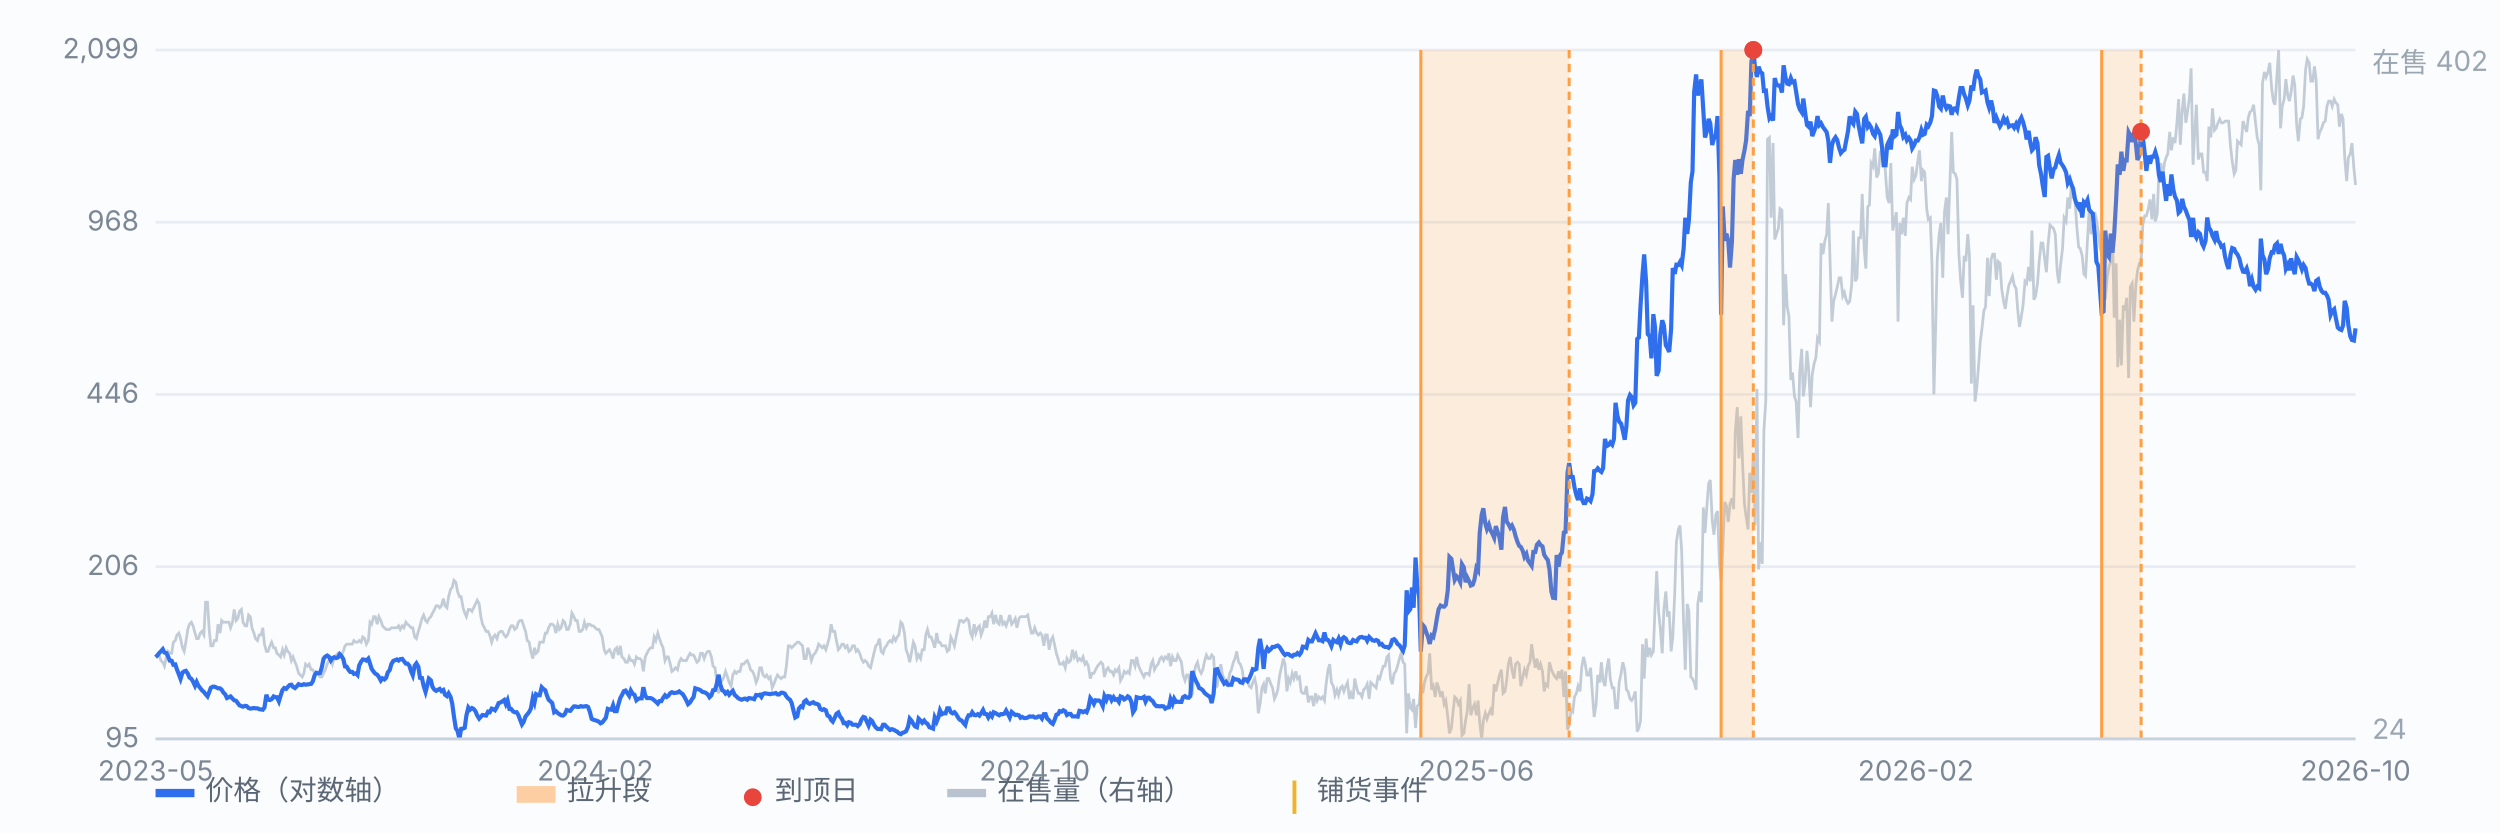
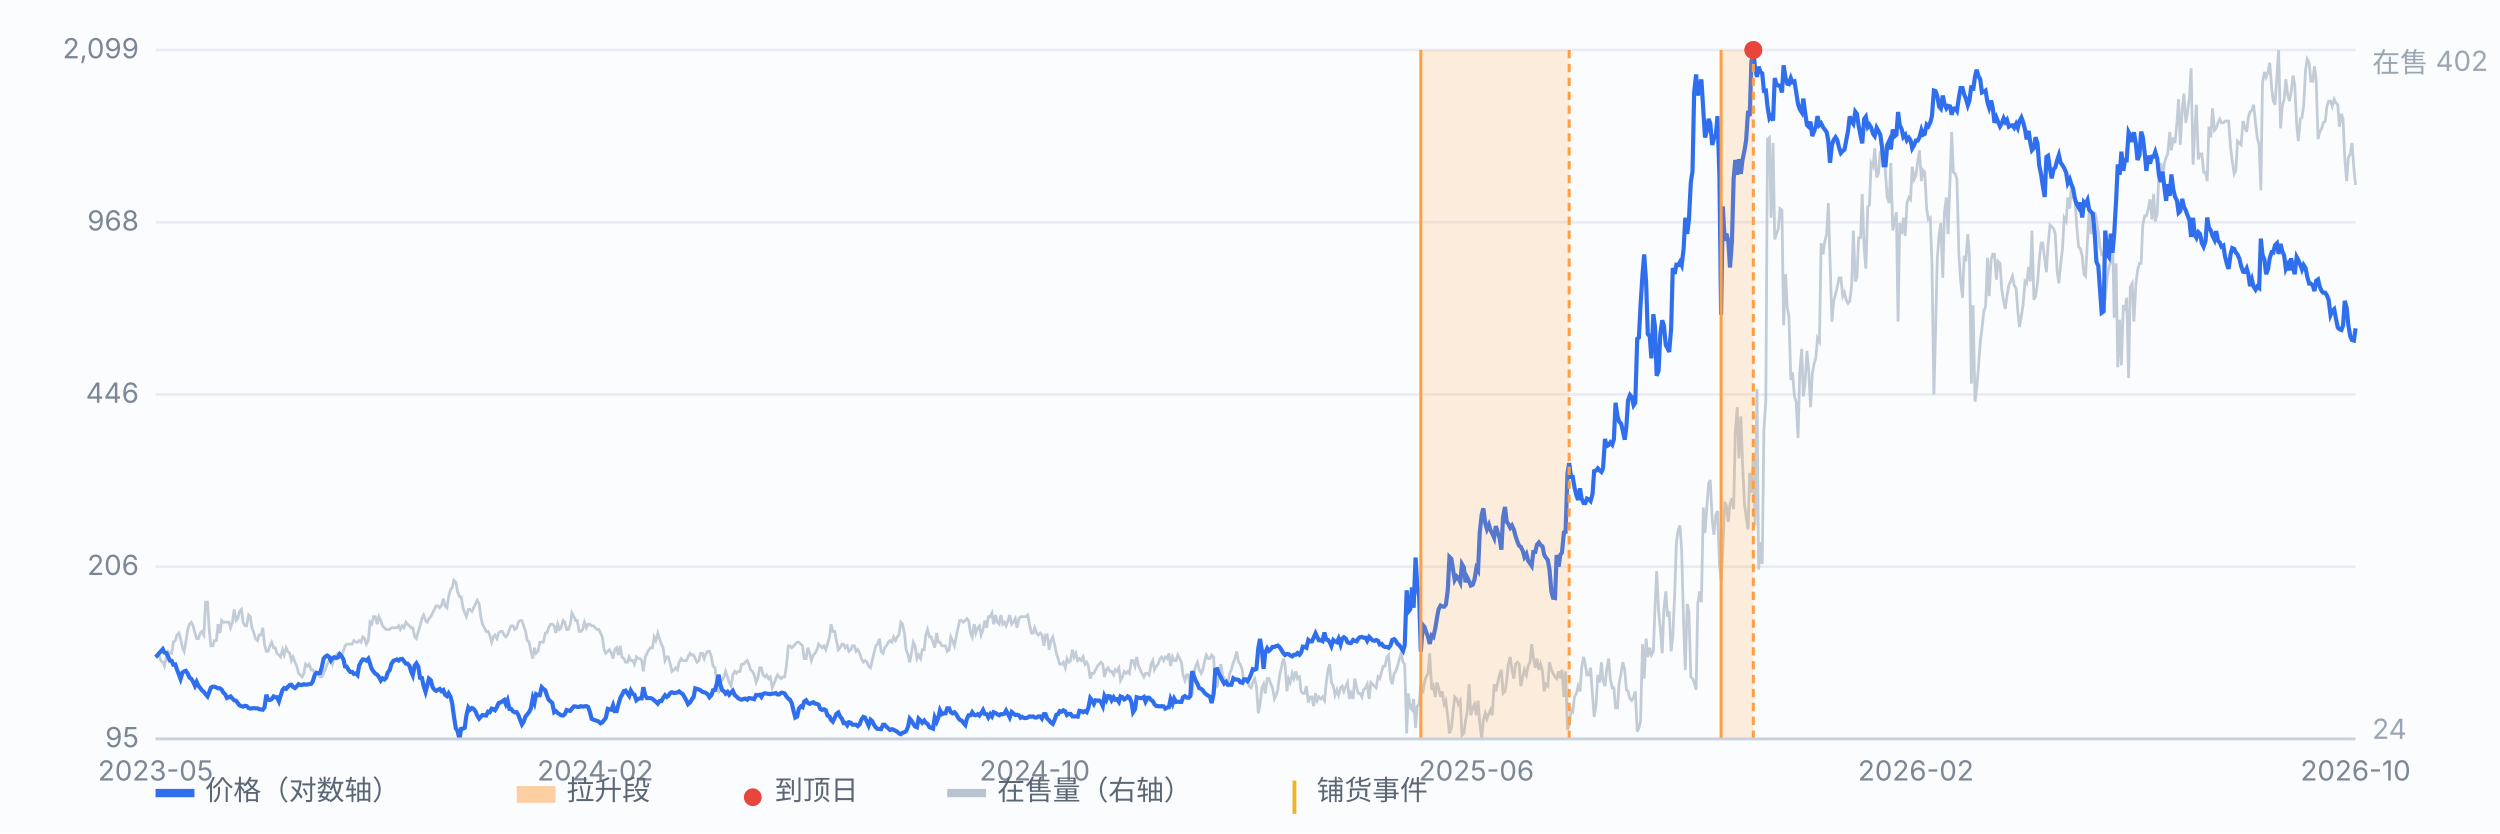
<svg xmlns="http://www.w3.org/2000/svg" viewBox="0 0 900 300" preserveAspectRatio="xMidYMid meet" style="width:100%;max-width:900px;height:auto;display:block" font-family="-apple-system,Segoe UI,Microsoft YaHei,sans-serif" font-size="10">
  <rect x="0" y="0" width="900" height="300" fill="#fbfcfe" />
  <line x1="56" y1="266.0" x2="848" y2="266.0" stroke="#e8edf5" stroke-width="1" />
  <text x="50" y="269.0" text-anchor="end" fill="#7b8794">95</text>
  <line x1="56" y1="204.0" x2="848" y2="204.0" stroke="#e8edf5" stroke-width="1" />
  <text x="50" y="207.0" text-anchor="end" fill="#7b8794">206</text>
  <line x1="56" y1="142.0" x2="848" y2="142.0" stroke="#e8edf5" stroke-width="1" />
  <text x="50" y="145.0" text-anchor="end" fill="#7b8794">446</text>
  <line x1="56" y1="80.0" x2="848" y2="80.0" stroke="#e8edf5" stroke-width="1" />
  <text x="50" y="83.0" text-anchor="end" fill="#7b8794">968</text>
  <line x1="56" y1="18.0" x2="848" y2="18.0" stroke="#e8edf5" stroke-width="1" />
  <text x="50" y="21.0" text-anchor="end" fill="#7b8794">2,099</text>
  <path d="M56.0 235.8 L56.6 236.5 L57.3 235.8 L57.9 237.8 L58.6 238.4 L59.2 239.8 L59.9 236.5 L60.5 234.5 L61.1 235.2 L61.8 235.2 L62.4 231.2 L63.1 230.6 L63.7 228.6 L64.4 227.9 L65.0 229.9 L65.7 233.2 L66.3 234.5 L66.9 231.2 L67.6 226.6 L68.2 224.7 L68.9 224.0 L69.5 225.3 L70.2 227.9 L70.8 229.9 L71.4 229.9 L72.1 227.9 L72.7 227.3 L73.4 228.6 L74.0 216.8 L74.7 216.8 L75.3 226.6 L75.9 232.5 L76.6 232.5 L77.2 230.6 L77.9 230.6 L78.5 224.7 L79.2 227.9 L79.8 223.4 L80.4 224.0 L81.1 224.0 L81.7 224.0 L82.4 224.0 L83.0 226.0 L83.7 224.0 L84.3 219.4 L85.0 223.4 L85.6 222.7 L86.2 220.1 L86.9 219.4 L87.5 224.0 L88.2 225.3 L88.8 225.3 L89.5 221.4 L90.1 222.0 L90.7 226.0 L91.4 227.9 L92.0 229.9 L92.7 230.6 L93.3 228.6 L94.0 228.6 L94.6 226.0 L95.2 231.9 L95.9 234.5 L96.5 234.5 L97.2 232.5 L97.8 231.2 L98.5 233.2 L99.1 233.2 L99.7 235.2 L100.4 235.8 L101.0 236.5 L101.7 233.9 L102.3 235.8 L103.0 233.2 L103.6 234.5 L104.3 235.2 L104.9 237.8 L105.5 236.5 L106.2 238.4 L106.8 239.8 L107.5 242.4 L108.1 243.0 L108.8 243.7 L109.4 242.4 L110.0 239.1 L110.7 239.8 L111.3 239.1 L112.0 241.1 L112.6 241.1 L113.3 242.4 L113.9 242.4 L114.5 242.4 L115.2 243.7 L115.8 243.7 L116.5 242.4 L117.1 241.1 L117.8 239.1 L118.4 237.8 L119.1 237.1 L119.7 239.1 L120.3 237.1 L121.0 235.8 L121.6 235.2 L122.3 236.5 L122.9 235.8 L123.6 234.5 L124.2 232.5 L124.8 231.9 L125.5 231.9 L126.1 231.9 L126.8 231.9 L127.4 230.6 L128.1 231.2 L128.7 231.2 L129.3 230.6 L130.0 231.2 L130.6 229.3 L131.3 229.9 L131.9 231.9 L132.6 230.6 L133.2 224.0 L133.8 224.7 L134.5 222.0 L135.1 222.0 L135.8 224.7 L136.4 222.0 L137.1 223.4 L137.7 225.3 L138.4 226.0 L139.0 226.6 L139.6 226.6 L140.3 226.6 L140.9 226.0 L141.6 226.0 L142.2 226.0 L142.9 226.0 L143.5 225.3 L144.1 226.6 L144.8 225.3 L145.4 226.0 L146.1 224.0 L146.7 224.7 L147.4 225.3 L148.0 226.0 L148.6 226.0 L149.3 229.3 L149.9 229.9 L150.6 227.3 L151.2 225.3 L151.9 222.7 L152.5 221.4 L153.2 223.4 L153.8 224.0 L154.4 222.7 L155.1 222.0 L155.7 220.7 L156.4 219.4 L157.0 218.1 L157.7 218.1 L158.3 218.8 L158.9 218.1 L159.6 215.5 L160.2 218.1 L160.9 218.8 L161.5 214.8 L162.2 212.2 L162.8 211.5 L163.4 208.9 L164.1 209.6 L164.7 212.9 L165.4 214.8 L166.0 214.8 L166.7 218.8 L167.3 220.7 L167.9 222.0 L168.6 219.4 L169.2 219.4 L169.9 220.1 L170.5 218.8 L171.2 217.4 L171.8 216.1 L172.5 217.4 L173.1 222.0 L173.7 224.7 L174.4 226.0 L175.0 227.3 L175.7 227.3 L176.3 228.6 L177.0 231.2 L177.6 229.3 L178.2 228.6 L178.9 229.9 L179.5 227.9 L180.2 227.3 L180.8 227.3 L181.5 228.6 L182.1 229.3 L182.7 228.6 L183.4 226.6 L184.0 225.3 L184.7 225.3 L185.3 226.6 L186.0 226.0 L186.6 224.0 L187.2 223.4 L187.9 223.4 L188.5 225.3 L189.2 227.3 L189.8 230.6 L190.5 231.2 L191.1 234.5 L191.8 237.1 L192.4 233.2 L193.0 235.2 L193.7 234.5 L194.3 231.2 L195.0 231.2 L195.6 231.2 L196.3 227.9 L196.9 227.9 L197.5 226.0 L198.2 224.7 L198.8 224.7 L199.5 225.3 L200.1 227.9 L200.8 224.7 L201.4 226.6 L202.0 226.0 L202.7 223.4 L203.3 224.0 L204.0 226.6 L204.6 226.6 L205.3 224.7 L205.9 220.7 L206.6 222.0 L207.2 223.4 L207.8 223.4 L208.5 227.3 L209.1 227.3 L209.8 226.6 L210.4 224.0 L211.1 226.0 L211.7 224.7 L212.3 224.7 L213.0 225.3 L213.6 225.3 L214.3 226.0 L214.9 226.6 L215.6 226.6 L216.2 227.9 L216.8 229.3 L217.5 233.9 L218.1 235.2 L218.8 234.5 L219.4 233.9 L220.1 235.2 L220.7 237.1 L221.3 233.9 L222.0 233.2 L222.6 235.8 L223.3 232.5 L223.9 236.5 L224.6 237.1 L225.2 238.4 L225.9 238.4 L226.5 236.5 L227.1 237.8 L227.8 237.8 L228.4 239.1 L229.1 236.5 L229.7 237.1 L230.4 237.1 L231.0 237.8 L231.6 241.7 L232.3 236.5 L232.9 235.2 L233.6 233.9 L234.2 233.2 L234.9 233.2 L235.5 229.3 L236.1 230.6 L236.8 227.9 L237.4 229.9 L238.1 231.9 L238.7 233.2 L239.4 237.8 L240.0 236.5 L240.6 236.5 L241.3 239.1 L241.9 241.7 L242.6 241.1 L243.2 240.4 L243.9 241.1 L244.5 238.4 L245.2 237.1 L245.8 237.8 L246.4 237.8 L247.1 237.8 L247.7 236.5 L248.4 235.2 L249.0 235.8 L249.7 235.8 L250.3 237.1 L250.9 238.4 L251.6 237.8 L252.2 235.2 L252.9 235.2 L253.5 237.1 L254.2 235.2 L254.8 234.5 L255.4 234.5 L256.1 236.5 L256.7 239.8 L257.4 240.4 L258.0 245.0 L258.7 249.6 L259.3 245.7 L260.0 245.0 L260.6 243.7 L261.2 241.7 L261.9 243.7 L262.5 245.7 L263.2 247.0 L263.8 243.0 L264.5 241.7 L265.1 242.4 L265.7 241.7 L266.4 241.7 L267.0 239.1 L267.7 239.1 L268.3 238.4 L269.0 237.8 L269.6 239.1 L270.2 241.1 L270.9 241.7 L271.5 243.0 L272.2 245.7 L272.8 244.3 L273.5 240.4 L274.1 240.4 L274.7 243.0 L275.4 243.7 L276.0 243.0 L276.7 244.3 L277.3 243.7 L278.0 247.6 L278.6 246.3 L279.3 244.3 L279.9 243.0 L280.5 243.7 L281.2 244.3 L281.8 243.7 L282.5 243.7 L283.1 239.8 L283.8 232.5 L284.4 232.5 L285.0 233.2 L285.7 232.5 L286.3 231.9 L287.0 231.2 L287.6 231.2 L288.3 231.9 L288.9 232.5 L289.5 237.1 L290.2 237.1 L290.8 233.2 L291.5 235.2 L292.1 237.8 L292.8 235.8 L293.4 235.2 L294.1 233.9 L294.7 231.9 L295.3 232.5 L296.0 233.2 L296.6 232.5 L297.3 233.9 L297.9 231.9 L298.6 229.3 L299.2 224.7 L299.8 227.3 L300.5 227.3 L301.1 230.6 L301.8 233.9 L302.4 233.2 L303.1 231.9 L303.7 231.9 L304.3 233.2 L305.0 232.5 L305.6 234.5 L306.3 233.9 L306.9 232.5 L307.6 232.5 L308.2 234.5 L308.8 233.9 L309.5 235.2 L310.1 237.1 L310.8 238.4 L311.4 237.8 L312.1 238.4 L312.7 239.8 L313.4 240.4 L314.0 237.8 L314.6 235.2 L315.3 232.5 L315.9 231.9 L316.6 229.9 L317.2 234.5 L317.9 235.2 L318.5 233.2 L319.1 232.5 L319.8 231.2 L320.4 230.6 L321.1 231.2 L321.7 229.3 L322.4 230.6 L323.0 229.3 L323.6 228.6 L324.3 224.0 L324.9 224.7 L325.6 227.9 L326.2 233.9 L326.9 235.8 L327.5 238.4 L328.1 235.2 L328.8 231.2 L329.4 232.5 L330.1 237.1 L330.7 235.8 L331.4 237.1 L332.0 233.9 L332.7 233.9 L333.3 228.6 L333.9 226.6 L334.6 229.3 L335.2 229.3 L335.9 231.2 L336.5 233.2 L337.2 227.9 L337.8 231.2 L338.4 231.2 L339.1 232.5 L339.7 232.5 L340.4 232.5 L341.0 234.5 L341.7 233.9 L342.3 229.3 L342.9 230.6 L343.6 232.5 L344.2 229.3 L344.9 226.0 L345.5 223.4 L346.2 223.4 L346.8 224.0 L347.5 223.4 L348.1 222.7 L348.7 223.4 L349.4 227.9 L350.0 229.3 L350.7 224.7 L351.3 227.9 L352.0 226.0 L352.6 225.3 L353.2 228.6 L353.9 226.6 L354.5 223.4 L355.2 226.0 L355.8 222.0 L356.5 222.0 L357.1 220.7 L357.7 224.7 L358.4 221.4 L359.0 224.0 L359.7 224.7 L360.3 221.4 L361.0 224.7 L361.6 224.0 L362.2 225.3 L362.9 223.4 L363.5 221.4 L364.2 224.7 L364.8 224.0 L365.5 222.7 L366.1 226.0 L366.8 222.7 L367.4 222.0 L368.0 222.0 L368.7 222.0 L369.3 222.0 L370.0 221.4 L370.6 224.7 L371.3 227.9 L371.9 227.9 L372.5 226.0 L373.2 227.9 L373.8 228.6 L374.5 227.9 L375.1 228.6 L375.8 232.5 L376.4 228.6 L377.0 228.6 L377.7 233.9 L378.3 230.6 L379.0 229.3 L379.6 231.9 L380.3 235.2 L380.9 237.1 L381.5 239.1 L382.2 239.1 L382.8 238.4 L383.5 240.4 L384.1 237.1 L384.8 238.4 L385.4 237.8 L386.1 233.9 L386.7 236.5 L387.3 235.2 L388.0 237.8 L388.6 237.1 L389.3 237.8 L389.9 236.5 L390.6 239.1 L391.2 238.4 L391.8 239.8 L392.5 244.3 L393.1 242.4 L393.8 242.4 L394.4 241.1 L395.1 239.8 L395.7 239.1 L396.3 238.4 L397.0 239.1 L397.6 243.7 L398.3 241.1 L398.9 240.4 L399.6 241.7 L400.2 241.7 L400.9 243.0 L401.5 241.1 L402.1 241.7 L402.8 240.4 L403.4 245.0 L404.1 243.7 L404.7 241.7 L405.4 242.4 L406.0 241.7 L406.6 242.4 L407.3 237.8 L407.9 237.8 L408.6 239.8 L409.2 236.5 L409.9 239.8 L410.5 241.1 L411.1 242.4 L411.8 243.7 L412.4 242.4 L413.1 242.4 L413.7 243.0 L414.4 239.1 L415.0 237.8 L415.6 241.1 L416.3 239.8 L416.9 239.1 L417.6 237.1 L418.2 236.5 L418.9 237.8 L419.5 236.5 L420.2 237.1 L420.8 235.2 L421.4 239.8 L422.1 236.5 L422.7 237.8 L423.4 237.8 L424.0 235.8 L424.7 237.1 L425.3 238.4 L425.9 243.0 L426.6 245.0 L427.2 243.0 L427.9 243.0 L428.5 248.3 L429.2 250.3 L429.8 243.0 L430.4 239.8 L431.1 238.4 L431.7 241.1 L432.4 242.4 L433.0 241.1 L433.7 237.8 L434.3 235.8 L435.0 237.1 L435.6 237.1 L436.2 235.8 L436.9 236.5 L437.5 247.6 L438.2 247.0 L438.8 243.0 L439.5 239.1 L440.1 243.0 L440.7 244.3 L441.4 245.0 L442.0 246.3 L442.7 242.4 L443.3 241.1 L444.0 238.4 L444.6 237.1 L445.2 234.5 L445.9 238.4 L446.5 239.1 L447.2 241.1 L447.8 245.7 L448.5 244.3 L449.1 244.3 L449.7 247.0 L450.4 247.6 L451.0 245.7 L451.7 244.3 L452.3 247.0 L453.0 256.8 L453.6 253.5 L454.3 247.6 L454.9 246.3 L455.5 249.6 L456.2 244.3 L456.8 244.3 L457.5 246.3 L458.1 247.6 L458.8 251.6 L459.4 250.3 L460.0 248.3 L460.7 243.0 L461.3 240.4 L462.0 237.1 L462.6 239.1 L463.3 248.9 L463.9 244.3 L464.5 245.7 L465.2 242.4 L465.8 244.3 L466.5 241.7 L467.1 244.3 L467.8 243.7 L468.4 248.9 L469.0 249.6 L469.7 249.6 L470.3 247.0 L471.0 252.9 L471.6 250.9 L472.3 250.9 L472.9 254.2 L473.6 249.6 L474.2 252.2 L474.8 250.9 L475.5 251.6 L476.1 250.9 L476.8 252.2 L477.4 246.3 L478.1 241.1 L478.7 239.1 L479.3 245.7 L480.0 247.0 L480.6 250.3 L481.3 248.3 L481.9 250.3 L482.6 247.6 L483.2 247.0 L483.8 248.9 L484.5 247.0 L485.1 245.7 L485.8 251.6 L486.4 249.6 L487.1 251.6 L487.7 244.3 L488.4 247.6 L489.0 249.6 L489.6 249.6 L490.3 250.9 L490.9 248.3 L491.6 247.6 L492.2 246.3 L492.9 251.6 L493.5 245.7 L494.1 246.3 L494.8 247.0 L495.4 247.6 L496.1 243.7 L496.7 244.3 L497.4 241.7 L498.0 239.8 L498.6 239.8 L499.3 236.5 L499.9 235.8 L500.6 244.3 L501.2 246.3 L501.9 242.4 L502.5 241.7 L503.1 239.8 L503.8 237.1 L504.4 235.2 L505.1 238.4 L505.7 239.1 L506.4 264.0 L507.0 249.6 L507.7 254.8 L508.3 255.5 L508.9 251.6 L509.6 262.1 L510.2 254.2 L510.9 253.5 L511.5 246.3 L512.2 249.6 L512.8 245.7 L513.4 243.7 L514.1 242.4 L514.7 235.2 L515.4 248.3 L516.0 247.0 L516.7 250.9 L517.3 245.7 L517.9 247.6 L518.6 250.9 L519.2 248.9 L519.9 253.5 L520.5 252.2 L521.2 258.1 L521.8 264.0 L522.5 262.1 L523.1 256.2 L523.7 250.9 L524.4 251.6 L525.0 253.5 L525.7 252.2 L526.3 264.7 L527.0 264.0 L527.6 259.4 L528.2 256.2 L528.9 246.3 L529.5 257.5 L530.2 254.8 L530.8 253.5 L531.5 257.5 L532.1 252.2 L532.7 260.1 L533.4 266.0 L534.0 259.4 L534.7 256.8 L535.3 258.8 L536.0 256.8 L536.6 255.5 L537.2 257.5 L537.9 246.3 L538.5 248.9 L539.2 245.7 L539.8 243.0 L540.5 241.1 L541.1 249.6 L541.8 248.9 L542.4 245.0 L543.0 239.1 L543.7 236.5 L544.3 241.1 L545.0 244.3 L545.6 239.1 L546.3 238.4 L546.9 239.1 L547.5 247.0 L548.2 243.7 L548.8 241.1 L549.5 243.0 L550.1 239.8 L550.8 238.4 L551.4 231.9 L552.0 236.5 L552.7 240.4 L553.3 237.1 L554.0 241.1 L554.6 239.1 L555.3 241.7 L555.9 248.9 L556.5 246.3 L557.2 247.0 L557.8 238.4 L558.5 241.1 L559.1 242.4 L559.8 243.7 L560.4 244.3 L561.1 241.7 L561.7 244.3 L562.3 241.1 L563.0 250.9 L563.6 241.7 L564.3 262.7 L564.9 261.4 L565.6 255.5 L566.2 256.2 L566.8 250.9 L567.5 249.6 L568.1 247.0 L568.8 248.9 L569.4 240.4 L570.1 236.5 L570.7 239.1 L571.3 243.0 L572.0 243.0 L572.6 240.4 L573.3 250.3 L573.9 258.1 L574.6 253.5 L575.2 243.0 L575.9 245.7 L576.5 238.4 L577.1 245.0 L577.8 247.0 L578.4 241.1 L579.1 237.1 L579.7 244.3 L580.4 247.6 L581.0 247.6 L581.6 254.8 L582.3 254.8 L582.9 245.7 L583.6 242.4 L584.2 238.4 L584.9 241.1 L585.5 248.3 L586.1 248.9 L586.8 251.6 L587.4 252.2 L588.1 250.9 L588.7 248.9 L589.4 263.4 L590.0 262.1 L590.6 259.4 L591.3 231.9 L591.9 244.3 L592.6 229.9 L593.2 236.5 L593.9 233.2 L594.5 235.8 L595.2 234.5 L595.8 218.8 L596.4 205.6 L597.1 220.1 L597.7 226.0 L598.4 235.2 L599.0 219.4 L599.7 212.9 L600.3 222.0 L600.9 220.1 L601.6 234.5 L602.2 229.3 L602.9 213.5 L603.5 195.1 L604.2 190.6 L604.8 189.2 L605.4 198.4 L606.1 224.7 L606.7 241.1 L607.4 217.4 L608.0 220.1 L608.7 243.7 L609.3 244.3 L609.9 245.7 L610.6 248.3 L611.2 217.4 L611.9 212.9 L612.5 216.8 L613.2 182.7 L613.8 191.9 L614.5 182.0 L615.1 174.1 L615.7 172.8 L616.4 187.3 L617.0 192.5 L617.7 185.3 L618.3 184.0 L619.0 203.0 L619.6 208.9 L620.2 197.8 L620.9 180.7 L621.5 182.0 L622.2 187.9 L622.8 181.4 L623.5 179.4 L624.1 183.3 L624.7 155.8 L625.4 146.6 L626.0 165.0 L626.7 149.9 L627.3 166.3 L628.0 181.4 L628.6 186.0 L629.3 190.6 L629.9 170.2 L630.5 177.4 L631.2 164.3 L631.8 189.2 L632.5 140.0 L633.1 205.0 L633.8 195.1 L634.4 203.0 L635.0 155.1 L635.7 144.0 L636.3 50.1 L637.0 49.5 L637.6 78.4 L638.3 51.5 L638.9 86.2 L639.5 84.3 L640.2 82.3 L640.8 75.1 L641.5 75.7 L642.1 117.1 L642.8 98.7 L643.4 110.5 L644.0 113.8 L644.7 136.8 L645.3 134.1 L646.0 142.7 L646.6 144.6 L647.3 157.7 L647.9 134.1 L648.6 125.6 L649.2 142.7 L649.8 138.1 L650.5 126.3 L651.1 132.8 L651.8 146.6 L652.4 134.8 L653.1 130.8 L653.7 128.9 L654.3 121.7 L655.0 123.0 L655.6 87.5 L656.3 91.5 L656.9 86.9 L657.6 84.3 L658.2 73.1 L658.8 93.4 L659.5 115.8 L660.1 108.5 L660.8 105.9 L661.4 103.3 L662.1 100.0 L662.7 100.0 L663.4 106.6 L664.0 105.3 L664.6 107.9 L665.3 109.2 L665.9 108.5 L666.6 102.6 L667.2 83.0 L667.9 101.3 L668.5 100.0 L669.1 85.6 L669.8 85.6 L670.4 69.8 L671.1 89.5 L671.7 96.7 L672.4 74.4 L673.0 73.8 L673.6 58.7 L674.3 60.0 L674.9 53.4 L675.6 63.9 L676.2 62.6 L676.9 54.7 L677.5 54.1 L678.1 52.8 L678.8 62.6 L679.4 71.1 L680.1 73.1 L680.7 58.7 L681.4 83.0 L682.0 79.7 L682.7 76.4 L683.3 115.8 L683.9 80.3 L684.6 84.3 L685.2 78.4 L685.9 84.9 L686.5 73.1 L687.2 71.1 L687.8 71.8 L688.4 60.0 L689.1 64.6 L689.7 63.3 L690.4 58.0 L691.0 54.1 L691.7 65.2 L692.3 61.3 L692.9 62.0 L693.6 75.1 L694.2 79.0 L694.9 78.4 L695.5 94.8 L696.2 142.0 L696.8 119.0 L697.4 93.4 L698.1 84.3 L698.7 80.3 L699.4 100.0 L700.0 76.4 L700.7 71.1 L701.3 84.3 L702.0 65.2 L702.6 47.5 L703.2 62.0 L703.9 62.6 L704.5 64.6 L705.2 91.5 L705.8 100.7 L706.5 107.2 L707.1 92.1 L707.7 94.1 L708.4 84.3 L709.0 92.1 L709.7 138.1 L710.3 109.9 L711.0 144.6 L711.6 140.0 L712.2 132.8 L712.9 123.0 L713.5 118.4 L714.2 111.8 L714.8 110.5 L715.5 92.8 L716.1 106.6 L716.8 93.4 L717.4 91.5 L718.0 91.5 L718.7 100.7 L719.3 94.1 L720.0 94.8 L720.6 103.9 L721.3 108.5 L721.9 111.2 L722.5 106.6 L723.2 102.6 L723.8 101.3 L724.5 99.4 L725.1 102.6 L725.8 103.9 L726.4 111.8 L727.0 117.7 L727.7 113.8 L728.3 109.9 L729.0 101.3 L729.6 102.0 L730.3 96.1 L730.9 101.3 L731.5 83.0 L732.2 107.9 L732.8 106.6 L733.5 102.0 L734.1 94.1 L734.8 87.5 L735.4 87.5 L736.1 93.4 L736.7 98.0 L737.3 88.2 L738.0 81.0 L738.6 81.6 L739.3 82.3 L739.9 84.3 L740.6 98.0 L741.2 102.0 L741.8 95.4 L742.5 89.5 L743.1 78.4 L743.8 79.7 L744.4 71.1 L745.1 75.1 L745.7 65.9 L746.3 71.1 L747.0 71.8 L747.6 81.0 L748.3 88.9 L748.9 89.5 L749.6 92.1 L750.2 98.7 L750.8 99.4 L751.5 86.2 L752.1 75.7 L752.8 84.3 L753.4 82.3 L754.1 76.4 L754.7 79.0 L755.4 83.6 L756.0 88.9 L756.6 91.5 L757.3 90.8 L757.9 107.9 L758.6 100.0 L759.2 96.1 L759.9 94.1 L760.5 84.3 L761.1 114.4 L761.8 94.8 L762.4 132.2 L763.1 115.1 L763.7 131.5 L764.4 109.9 L765.0 111.8 L765.6 107.2 L766.3 136.1 L766.9 103.3 L767.6 102.0 L768.2 115.8 L768.9 102.6 L769.5 97.4 L770.2 94.8 L770.8 94.8 L771.4 81.0 L772.1 77.7 L772.7 77.7 L773.4 75.1 L774.0 71.8 L774.7 79.0 L775.3 69.8 L775.9 79.7 L776.6 77.0 L777.2 62.0 L777.9 58.7 L778.5 64.6 L779.2 58.7 L779.8 56.7 L780.4 55.4 L781.1 47.5 L781.7 54.1 L782.4 49.5 L783.0 51.5 L783.7 44.2 L784.3 35.7 L784.9 52.1 L785.6 39.7 L786.2 33.7 L786.9 44.2 L787.5 40.3 L788.2 35.1 L788.8 24.6 L789.5 59.3 L790.1 47.5 L790.7 37.7 L791.4 57.4 L792.0 55.4 L792.7 55.4 L793.3 62.0 L794.0 62.0 L794.6 65.2 L795.2 45.6 L795.9 49.5 L796.5 39.0 L797.2 46.9 L797.8 46.2 L798.5 44.2 L799.1 42.9 L799.7 44.2 L800.4 44.2 L801.0 43.6 L801.7 43.6 L802.3 43.6 L803.0 52.8 L803.6 58.0 L804.3 62.6 L804.9 61.3 L805.5 50.8 L806.2 51.5 L806.8 52.1 L807.5 43.6 L808.1 45.6 L808.8 47.5 L809.4 42.3 L810.0 40.3 L810.7 39.7 L811.3 37.7 L812.0 44.2 L812.6 49.5 L813.3 52.1 L813.9 68.5 L814.5 29.8 L815.2 25.9 L815.8 27.8 L816.5 25.9 L817.1 22.6 L817.8 31.8 L818.4 36.4 L819.0 37.7 L819.7 27.2 L820.3 18.0 L821.0 46.2 L821.6 38.3 L822.3 35.7 L822.9 28.5 L823.6 34.4 L824.2 36.4 L824.8 33.1 L825.5 27.2 L826.1 30.5 L826.8 44.9 L827.4 50.8 L828.1 42.9 L828.7 42.3 L829.3 38.3 L830.0 25.2 L830.6 21.3 L831.3 22.6 L831.9 29.2 L832.6 29.2 L833.2 23.9 L833.8 28.5 L834.5 50.1 L835.1 47.5 L835.8 46.2 L836.4 44.2 L837.1 43.6 L837.7 38.3 L838.3 36.4 L839.0 36.4 L839.6 38.3 L840.3 35.7 L840.9 37.0 L841.6 37.7 L842.2 45.6 L842.9 41.0 L843.5 42.9 L844.1 56.7 L844.8 65.2 L845.4 56.7 L846.1 55.4 L846.7 51.5 L847.4 60.6 L848.0 66.6" fill="none" stroke="#b9c3cf" stroke-width="1" opacity="0.85" />
  <text x="854" y="26" fill="#9aa6b2">在售 402</text>
  <text x="854" y="266" fill="#9aa6b2">24</text>
  <path d="M56.0 236.5 L56.6 236.0 L57.3 235.1 L57.9 234.5 L58.6 233.7 L59.2 234.9 L59.9 235.1 L60.5 236.3 L61.1 237.8 L61.8 237.9 L62.4 239.3 L63.1 239.2 L63.7 241.0 L64.4 242.8 L65.0 244.4 L65.7 242.1 L66.3 241.7 L66.9 241.5 L67.6 242.5 L68.2 243.9 L68.9 244.4 L69.5 245.4 L70.2 246.9 L70.8 245.5 L71.4 246.8 L72.1 247.7 L72.7 248.5 L73.4 249.1 L74.0 249.9 L74.7 250.7 L75.3 249.2 L75.9 247.6 L76.6 247.2 L77.2 247.2 L77.9 247.5 L78.5 247.8 L79.2 247.8 L79.8 248.3 L80.4 249.3 L81.1 250.0 L81.7 251.3 L82.4 251.0 L83.0 250.7 L83.7 251.5 L84.3 252.1 L85.0 252.3 L85.6 253.1 L86.2 253.9 L86.9 254.2 L87.5 254.4 L88.2 254.1 L88.8 254.2 L89.5 254.9 L90.1 255.1 L90.7 255.0 L91.4 254.9 L92.0 255.0 L92.7 255.0 L93.3 255.3 L94.0 255.4 L94.6 255.5 L95.2 254.7 L95.9 250.1 L96.5 251.9 L97.2 252.0 L97.8 251.7 L98.5 250.7 L99.1 251.0 L99.7 251.0 L100.4 252.5 L101.0 250.5 L101.7 248.4 L102.3 247.7 L103.0 248.0 L103.6 247.3 L104.3 246.6 L104.9 246.5 L105.5 247.3 L106.2 247.7 L106.8 247.1 L107.5 246.3 L108.1 246.6 L108.8 246.6 L109.4 246.3 L110.0 246.5 L110.7 246.4 L111.3 246.3 L112.0 246.2 L112.6 245.3 L113.3 243.0 L113.9 242.2 L114.5 242.4 L115.2 242.3 L115.8 240.4 L116.5 237.1 L117.1 236.4 L117.8 236.0 L118.4 236.4 L119.1 237.8 L119.7 236.9 L120.3 236.6 L121.0 236.9 L121.6 236.7 L122.3 235.5 L122.9 236.1 L123.6 237.3 L124.2 239.9 L124.8 240.0 L125.5 241.2 L126.1 241.9 L126.8 241.9 L127.4 242.6 L128.1 242.4 L128.7 243.0 L129.3 239.6 L130.0 238.2 L130.6 237.4 L131.3 237.5 L131.9 237.8 L132.6 237.1 L133.2 238.9 L133.8 240.8 L134.5 241.8 L135.1 242.5 L135.8 242.9 L136.4 243.7 L137.1 245.0 L137.7 244.2 L138.4 244.6 L139.0 244.0 L139.6 242.1 L140.3 241.2 L140.9 239.0 L141.6 237.9 L142.2 237.7 L142.9 237.4 L143.5 237.8 L144.1 237.3 L144.8 237.2 L145.4 238.0 L146.1 238.9 L146.7 238.9 L147.4 239.7 L148.0 241.7 L148.6 243.1 L149.3 239.6 L149.9 238.8 L150.6 240.0 L151.2 244.0 L151.9 244.1 L152.5 246.9 L153.2 249.1 L153.8 246.8 L154.4 244.3 L155.1 244.9 L155.7 247.3 L156.4 248.3 L157.0 248.7 L157.7 248.3 L158.3 248.0 L158.9 248.8 L159.6 248.4 L160.2 250.1 L160.9 250.6 L161.5 249.6 L162.2 250.9 L162.8 253.3 L163.4 257.8 L164.1 262.2 L164.7 263.1 L165.4 266.0 L166.0 262.4 L166.7 262.3 L167.3 262.0 L167.9 257.6 L168.6 254.7 L169.2 255.5 L169.9 254.9 L170.5 255.2 L171.2 256.1 L171.8 257.6 L172.5 258.7 L173.1 258.0 L173.7 257.4 L174.4 257.5 L175.0 257.6 L175.7 256.2 L176.3 256.4 L177.0 255.1 L177.6 255.3 L178.2 255.7 L178.9 254.5 L179.5 253.1 L180.2 252.9 L180.8 252.5 L181.5 252.0 L182.1 253.5 L182.7 252.1 L183.4 255.2 L184.0 255.2 L184.7 256.1 L185.3 256.4 L186.0 256.4 L186.6 257.4 L187.2 259.0 L187.9 260.8 L188.5 259.9 L189.2 257.9 L189.8 257.2 L190.5 256.3 L191.1 255.1 L191.8 251.3 L192.4 253.0 L193.0 249.9 L193.7 250.3 L194.3 250.3 L195.0 247.4 L195.6 248.0 L196.3 248.5 L196.9 250.4 L197.5 251.9 L198.2 252.5 L198.8 253.1 L199.5 256.4 L200.1 256.0 L200.8 256.7 L201.4 257.1 L202.0 257.5 L202.7 257.6 L203.3 257.1 L204.0 255.6 L204.6 255.8 L205.3 255.9 L205.9 255.1 L206.6 254.3 L207.2 254.3 L207.8 254.5 L208.5 254.5 L209.1 254.2 L209.8 254.4 L210.4 254.3 L211.1 254.2 L211.7 254.5 L212.3 256.1 L213.0 258.8 L213.6 259.1 L214.3 259.3 L214.9 259.5 L215.6 259.8 L216.2 260.4 L216.8 260.1 L217.5 259.2 L218.1 258.4 L218.8 255.2 L219.4 255.4 L220.1 255.5 L220.7 253.9 L221.3 256.0 L222.0 256.0 L222.6 253.7 L223.3 251.3 L223.9 250.2 L224.6 248.8 L225.2 248.6 L225.9 249.6 L226.5 250.5 L227.1 248.6 L227.8 249.8 L228.4 250.1 L229.1 252.1 L229.7 251.6 L230.4 251.4 L231.0 251.4 L231.6 247.4 L232.3 250.4 L232.9 251.3 L233.6 251.3 L234.2 251.3 L234.9 251.6 L235.5 252.1 L236.1 252.6 L236.8 253.3 L237.4 252.4 L238.1 252.4 L238.7 251.3 L239.4 250.3 L240.0 250.9 L240.6 250.5 L241.3 249.5 L241.9 249.2 L242.6 249.5 L243.2 249.4 L243.9 249.3 L244.5 248.9 L245.2 249.5 L245.8 249.9 L246.4 250.9 L247.1 252.2 L247.7 253.5 L248.4 252.9 L249.0 251.9 L249.7 250.9 L250.3 247.8 L250.9 248.0 L251.6 248.2 L252.2 248.5 L252.9 249.1 L253.5 249.2 L254.2 249.5 L254.8 250.0 L255.4 251.0 L256.1 250.3 L256.7 248.5 L257.4 248.4 L258.0 246.3 L258.7 242.9 L259.3 246.4 L260.0 248.5 L260.6 248.8 L261.2 249.7 L261.9 249.1 L262.5 250.1 L263.2 249.3 L263.8 248.7 L264.5 250.2 L265.1 250.7 L265.7 251.3 L266.4 251.7 L267.0 251.9 L267.7 251.6 L268.3 251.5 L269.0 251.9 L269.6 251.3 L270.2 251.4 L270.9 251.5 L271.5 251.7 L272.2 250.2 L272.8 250.3 L273.5 250.1 L274.1 250.9 L274.7 249.8 L275.4 249.6 L276.0 249.7 L276.7 249.8 L277.3 249.9 L278.0 249.7 L278.6 249.7 L279.3 249.5 L279.9 250.0 L280.5 250.0 L281.2 249.4 L281.8 249.4 L282.5 249.7 L283.1 250.7 L283.8 251.5 L284.4 251.9 L285.0 253.1 L285.7 256.0 L286.3 258.3 L287.0 257.9 L287.6 255.1 L288.3 254.3 L288.9 254.6 L289.5 252.6 L290.2 252.1 L290.8 253.0 L291.5 253.4 L292.1 253.1 L292.8 252.8 L293.4 253.3 L294.1 253.4 L294.7 253.7 L295.3 255.2 L296.0 255.6 L296.6 255.3 L297.3 255.7 L297.9 257.6 L298.6 257.9 L299.2 259.2 L299.8 259.8 L300.5 258.4 L301.1 257.0 L301.8 256.5 L302.4 257.9 L303.1 258.8 L303.7 260.3 L304.3 260.2 L305.0 261.1 L305.6 260.0 L306.3 260.2 L306.9 260.9 L307.6 260.9 L308.2 260.9 L308.8 261.4 L309.5 260.7 L310.1 259.1 L310.8 258.1 L311.4 258.3 L312.1 259.9 L312.7 261.2 L313.4 259.1 L314.0 259.6 L314.6 260.9 L315.3 261.9 L315.9 262.4 L316.6 262.4 L317.2 262.5 L317.9 260.9 L318.5 260.9 L319.1 261.6 L319.8 262.2 L320.4 262.8 L321.1 262.5 L321.7 262.7 L322.4 263.1 L323.0 263.4 L323.6 264.0 L324.3 264.3 L324.9 263.8 L325.6 263.6 L326.2 263.2 L326.9 261.6 L327.5 258.7 L328.1 259.4 L328.8 260.6 L329.4 261.5 L330.1 261.8 L330.7 258.7 L331.4 259.4 L332.0 260.2 L332.7 259.4 L333.3 260.2 L333.9 260.6 L334.6 261.8 L335.2 262.0 L335.9 262.3 L336.5 258.3 L337.2 259.8 L337.8 258.3 L338.4 255.7 L339.1 257.1 L339.7 256.8 L340.4 256.8 L341.0 255.0 L341.7 255.0 L342.3 256.4 L342.9 256.8 L343.6 256.4 L344.2 257.1 L344.9 258.3 L345.5 259.1 L346.2 259.4 L346.8 260.2 L347.5 261.0 L348.1 258.7 L348.7 257.5 L349.4 257.5 L350.0 256.4 L350.7 257.4 L351.3 257.5 L352.0 257.1 L352.6 257.6 L353.2 256.8 L353.9 255.6 L354.5 257.0 L355.2 257.1 L355.8 258.3 L356.5 257.1 L357.1 257.9 L357.7 256.4 L358.4 256.7 L359.0 257.1 L359.7 257.5 L360.3 257.1 L361.0 257.1 L361.6 256.9 L362.2 255.8 L362.9 257.1 L363.5 258.3 L364.2 256.3 L364.8 256.8 L365.5 257.4 L366.1 257.3 L366.8 257.5 L367.4 258.4 L368.0 258.1 L368.7 258.5 L369.3 258.5 L370.0 258.3 L370.6 257.9 L371.3 258.0 L371.9 257.9 L372.5 258.3 L373.2 258.3 L373.8 257.9 L374.5 257.9 L375.1 258.7 L375.8 257.1 L376.4 257.1 L377.0 258.7 L377.7 259.3 L378.3 260.1 L379.0 260.6 L379.6 259.3 L380.3 257.3 L380.9 257.1 L381.5 256.0 L382.2 256.2 L382.8 255.7 L383.5 256.1 L384.1 257.4 L384.8 257.0 L385.4 257.0 L386.1 257.9 L386.7 257.9 L387.3 257.9 L388.0 258.0 L388.6 255.9 L389.3 256.0 L389.9 256.4 L390.6 256.0 L391.2 256.4 L391.8 254.9 L392.5 251.3 L393.1 252.1 L393.8 253.4 L394.4 252.1 L395.1 252.2 L395.7 252.2 L396.3 252.7 L397.0 254.2 L397.6 250.6 L398.3 252.0 L398.9 250.6 L399.6 250.7 L400.2 252.1 L400.9 251.0 L401.5 251.9 L402.1 251.7 L402.8 252.7 L403.4 250.7 L404.1 251.0 L404.7 251.8 L405.4 251.4 L406.0 250.7 L406.6 251.1 L407.3 252.7 L407.9 256.4 L408.6 255.3 L409.2 251.0 L409.9 251.2 L410.5 251.3 L411.1 251.3 L411.8 250.9 L412.4 252.6 L413.1 251.2 L413.7 251.2 L414.4 252.0 L415.0 252.4 L415.6 253.5 L416.3 254.2 L416.9 254.2 L417.6 254.3 L418.2 254.2 L418.9 254.3 L419.5 255.1 L420.2 254.7 L420.8 254.6 L421.4 251.7 L422.1 253.4 L422.7 251.5 L423.4 252.7 L424.0 252.6 L424.7 252.7 L425.3 252.7 L425.9 251.0 L426.6 250.6 L427.2 251.1 L427.9 251.2 L428.5 250.6 L429.2 241.6 L429.8 243.4 L430.4 244.9 L431.1 246.2 L431.7 247.7 L432.4 248.0 L433.0 248.5 L433.7 249.5 L434.3 250.0 L435.0 250.5 L435.6 250.8 L436.2 253.1 L436.9 249.7 L437.5 241.1 L438.2 240.9 L438.8 242.5 L439.5 243.8 L440.1 245.0 L440.7 246.1 L441.4 245.5 L442.0 246.5 L442.7 246.5 L443.3 246.5 L444.0 244.2 L444.6 244.6 L445.2 244.6 L445.9 244.8 L446.5 245.6 L447.2 245.8 L447.8 244.6 L448.5 244.6 L449.1 245.2 L449.7 244.3 L450.4 242.7 L451.0 240.9 L451.7 241.1 L452.3 240.8 L453.0 233.2 L453.6 230.0 L454.3 234.3 L454.9 240.8 L455.5 234.9 L456.2 233.4 L456.8 234.3 L457.5 233.7 L458.1 232.9 L458.8 232.9 L459.4 232.6 L460.0 232.4 L460.7 233.0 L461.3 234.0 L462.0 235.1 L462.6 235.8 L463.3 235.4 L463.9 235.5 L464.5 236.0 L465.2 236.3 L465.8 235.7 L466.5 235.7 L467.1 235.1 L467.8 235.7 L468.4 234.9 L469.0 232.8 L469.7 232.9 L470.3 233.2 L471.0 230.4 L471.6 230.9 L472.3 230.9 L472.9 229.6 L473.6 228.0 L474.2 229.3 L474.8 230.5 L475.5 230.5 L476.1 230.8 L476.8 227.7 L477.4 230.2 L478.1 230.4 L478.7 231.2 L479.3 232.6 L480.0 230.4 L480.6 230.9 L481.3 231.2 L481.9 229.9 L482.6 232.0 L483.2 229.9 L483.8 229.4 L484.5 229.9 L485.1 231.2 L485.8 231.5 L486.4 231.5 L487.1 230.4 L487.7 230.7 L488.4 230.9 L489.0 229.9 L489.6 229.4 L490.3 229.3 L490.9 229.6 L491.6 229.6 L492.2 230.7 L492.9 229.3 L493.5 229.9 L494.1 230.5 L494.8 230.7 L495.4 230.4 L496.1 230.7 L496.7 232.0 L497.4 231.8 L498.0 232.6 L498.6 232.9 L499.3 232.9 L499.9 233.2 L500.6 232.3 L501.2 230.4 L501.9 230.1 L502.5 230.7 L503.1 231.8 L503.8 232.3 L504.4 233.2 L505.1 234.3 L505.7 232.3 L506.4 212.5 L507.0 220.2 L507.7 219.3 L508.3 211.5 L508.9 218.8 L509.6 200.7 L510.2 210.4 L510.9 214.9 L511.5 234.6 L512.2 225.0 L512.8 225.7 L513.4 227.5 L514.1 229.3 L514.7 231.8 L515.4 228.8 L516.0 229.3 L516.7 226.2 L517.3 222.5 L517.9 219.3 L518.6 218.0 L519.2 218.3 L519.9 218.4 L520.5 217.7 L521.2 212.5 L521.8 200.5 L522.5 201.2 L523.1 205.1 L523.7 208.8 L524.4 207.5 L525.0 208.1 L525.7 209.6 L526.3 203.1 L527.0 204.3 L527.6 209.6 L528.2 207.9 L528.9 209.3 L529.5 210.8 L530.2 210.5 L530.8 208.7 L531.5 204.5 L532.1 205.4 L532.7 191.8 L533.4 185.3 L534.0 183.0 L534.7 188.4 L535.3 190.5 L536.0 188.9 L536.6 190.9 L537.2 192.0 L537.9 193.6 L538.5 189.4 L539.2 191.7 L539.8 193.4 L540.5 197.9 L541.1 186.2 L541.8 182.5 L542.4 187.8 L543.0 188.6 L543.7 190.0 L544.3 189.2 L545.0 190.7 L545.6 193.0 L546.3 195.1 L546.9 196.5 L547.5 196.9 L548.2 198.3 L548.8 200.5 L549.5 199.4 L550.1 201.8 L550.8 202.8 L551.4 203.7 L552.0 198.7 L552.7 198.7 L553.3 196.1 L554.0 195.3 L554.6 196.2 L555.3 196.7 L555.9 199.7 L556.5 200.7 L557.2 201.6 L557.8 204.9 L558.5 213.0 L559.1 215.2 L559.8 215.3 L560.4 199.8 L561.1 204.0 L561.7 199.8 L562.3 198.9 L563.0 191.7 L563.6 191.5 L564.3 170.2 L564.9 166.7 L565.6 171.7 L566.2 171.7 L566.8 175.4 L567.5 178.3 L568.1 180.0 L568.8 175.8 L569.4 179.6 L570.1 181.1 L570.7 181.1 L571.3 179.5 L572.0 179.8 L572.6 180.4 L573.3 177.9 L573.9 169.6 L574.6 169.4 L575.2 168.6 L575.9 169.4 L576.5 169.9 L577.1 168.6 L577.8 158.0 L578.4 160.6 L579.1 160.2 L579.7 159.3 L580.4 160.1 L581.0 158.1 L581.6 145.0 L582.3 149.8 L582.9 151.8 L583.6 152.5 L584.2 155.0 L584.9 158.3 L585.5 153.5 L586.1 144.1 L586.8 142.2 L587.4 142.9 L588.1 145.9 L588.7 145.0 L589.4 122.0 L590.0 121.5 L590.6 109.9 L591.3 98.8 L591.9 91.6 L592.6 101.6 L593.2 120.3 L593.9 121.0 L594.5 129.0 L595.2 113.1 L595.8 117.7 L596.4 135.3 L597.1 133.4 L597.7 120.4 L598.4 115.3 L599.0 117.2 L599.7 124.3 L600.3 125.3 L600.9 126.7 L601.6 118.5 L602.2 96.5 L602.9 98.6 L603.5 95.3 L604.2 95.4 L604.8 94.3 L605.4 95.5 L606.1 89.6 L606.7 78.4 L607.4 84.2 L608.0 79.3 L608.7 65.6 L609.3 61.7 L609.9 33.1 L610.6 26.8 L611.2 34.4 L611.9 31.0 L612.5 28.6 L613.2 39.9 L613.8 49.5 L614.5 47.1 L615.1 42.8 L615.7 44.4 L616.4 52.2 L617.0 49.9 L617.7 48.5 L618.3 41.8 L619.0 63.7 L619.6 113.3 L620.2 74.3 L620.9 86.7 L621.5 84.1 L622.2 86.9 L622.8 96.3 L623.5 86.9 L624.1 64.5 L624.7 57.6 L625.4 62.9 L626.0 57.3 L626.7 62.6 L627.3 57.6 L628.0 54.2 L628.6 50.5 L629.3 39.9 L629.9 41.8 L630.5 22.3 L631.2 18.0 L631.8 24.3 L632.5 27.7 L633.1 24.0 L633.8 26.0 L634.4 26.4 L635.0 32.7 L635.7 32.6 L636.3 38.3 L637.0 42.6 L637.6 41.8 L638.3 43.4 L638.9 28.1 L639.5 30.3 L640.2 30.8 L640.8 30.8 L641.5 33.3 L642.1 23.5 L642.8 28.0 L643.4 30.1 L644.0 30.3 L644.7 28.1 L645.3 29.6 L646.0 29.3 L646.6 33.0 L647.3 37.5 L647.9 39.3 L648.6 40.4 L649.2 35.5 L649.8 40.2 L650.5 45.0 L651.1 45.6 L651.8 43.8 L652.4 49.0 L653.1 47.2 L653.7 45.6 L654.3 41.8 L655.0 45.0 L655.6 44.4 L656.3 45.8 L656.9 46.6 L657.6 47.6 L658.2 50.7 L658.8 58.6 L659.5 52.2 L660.1 50.4 L660.8 49.4 L661.4 50.4 L662.1 53.3 L662.7 55.1 L663.4 54.3 L664.0 53.9 L664.6 50.8 L665.3 47.1 L665.9 41.9 L666.6 43.8 L667.2 44.6 L667.9 40.2 L668.5 41.0 L669.1 45.2 L669.8 48.8 L670.4 51.6 L671.1 42.8 L671.7 42.0 L672.4 45.7 L673.0 44.9 L673.6 45.9 L674.3 48.2 L674.9 49.0 L675.6 46.0 L676.2 47.1 L676.9 48.5 L677.5 52.7 L678.1 59.5 L678.8 59.5 L679.4 52.2 L680.1 50.7 L680.7 53.8 L681.4 46.6 L682.0 49.1 L682.7 48.5 L683.3 40.3 L683.9 45.0 L684.6 46.5 L685.2 49.3 L685.9 48.5 L686.5 50.5 L687.2 49.6 L687.8 50.5 L688.4 53.4 L689.1 52.2 L689.7 50.6 L690.4 50.6 L691.0 49.4 L691.7 46.8 L692.3 48.5 L692.9 48.2 L693.6 44.9 L694.2 45.5 L694.9 44.1 L695.5 41.8 L696.2 32.6 L696.8 32.8 L697.4 34.5 L698.1 38.4 L698.7 39.1 L699.4 34.4 L700.0 37.4 L700.7 39.0 L701.3 38.1 L702.0 38.3 L702.6 41.3 L703.2 39.1 L703.9 39.0 L704.5 39.9 L705.2 35.1 L705.8 31.7 L706.5 31.7 L707.1 34.0 L707.7 35.4 L708.4 37.9 L709.0 36.2 L709.7 30.8 L710.3 32.6 L711.0 27.6 L711.6 25.1 L712.2 27.3 L712.9 28.6 L713.5 33.3 L714.2 33.0 L714.8 32.6 L715.5 36.9 L716.1 38.8 L716.8 36.2 L717.4 38.9 L718.0 44.2 L718.7 42.3 L719.3 43.8 L720.0 45.5 L720.6 44.5 L721.3 42.6 L721.9 43.9 L722.5 43.1 L723.2 45.6 L723.8 45.2 L724.5 45.1 L725.1 46.0 L725.8 44.6 L726.4 46.0 L727.0 43.6 L727.7 42.3 L728.3 43.9 L729.0 46.6 L729.6 50.2 L730.3 47.1 L730.9 51.3 L731.5 54.1 L732.2 53.3 L732.8 49.4 L733.5 51.6 L734.1 59.5 L734.8 62.8 L735.4 66.9 L736.1 70.9 L736.7 56.5 L737.3 56.1 L738.0 60.8 L738.6 64.2 L739.3 60.9 L739.9 60.3 L740.6 57.6 L741.2 55.8 L741.8 58.5 L742.5 59.5 L743.1 60.5 L743.8 62.1 L744.4 65.9 L745.1 64.5 L745.7 66.4 L746.3 67.8 L747.0 71.7 L747.6 73.5 L748.3 74.7 L748.9 72.9 L749.6 78.3 L750.2 72.8 L750.8 73.5 L751.5 72.0 L752.1 75.5 L752.8 76.3 L753.4 76.9 L754.1 84.1 L754.7 94.2 L755.4 95.8 L756.0 104.3 L756.6 112.6 L757.3 112.1 L757.9 83.0 L758.6 91.6 L759.2 92.5 L759.9 84.1 L760.5 91.0 L761.1 84.4 L761.8 72.1 L762.4 59.2 L763.1 62.9 L763.7 54.6 L764.4 61.5 L765.0 57.6 L765.6 57.7 L766.3 47.6 L766.9 48.8 L767.6 51.1 L768.2 47.6 L768.9 51.6 L769.5 57.6 L770.2 55.8 L770.8 47.4 L771.4 49.3 L772.1 55.2 L772.7 61.5 L773.4 56.0 L774.0 58.9 L774.7 56.4 L775.3 56.4 L775.9 54.7 L776.6 57.1 L777.2 62.9 L777.9 65.5 L778.5 61.8 L779.2 67.6 L779.8 72.3 L780.4 66.3 L781.1 70.5 L781.7 62.8 L782.4 68.3 L783.0 70.8 L783.7 72.2 L784.3 76.6 L784.9 76.0 L785.6 71.6 L786.2 74.4 L786.9 75.8 L787.5 77.5 L788.2 79.2 L788.8 85.3 L789.5 78.4 L790.1 84.5 L790.7 85.6 L791.4 83.6 L792.0 84.2 L792.7 87.6 L793.3 88.8 L794.0 86.7 L794.6 78.3 L795.2 81.9 L795.9 83.0 L796.5 84.9 L797.2 86.3 L797.8 83.2 L798.5 86.7 L799.1 87.3 L799.7 88.8 L800.4 88.4 L801.0 92.3 L801.7 95.1 L802.3 96.8 L803.0 91.6 L803.6 89.3 L804.3 89.6 L804.9 90.9 L805.5 91.6 L806.2 93.2 L806.8 95.8 L807.5 97.8 L808.1 97.9 L808.8 96.6 L809.4 98.7 L810.0 103.0 L810.7 100.7 L811.3 103.2 L812.0 104.3 L812.6 103.2 L813.3 103.7 L813.9 85.9 L814.5 91.8 L815.2 93.5 L815.8 98.7 L816.5 96.9 L817.1 92.9 L817.8 90.8 L818.4 90.9 L819.0 88.3 L819.7 87.6 L820.3 91.4 L821.0 87.8 L821.6 90.4 L822.3 92.0 L822.9 96.8 L823.6 95.3 L824.2 97.3 L824.8 93.0 L825.5 96.5 L826.1 98.7 L826.8 92.5 L827.4 93.6 L828.1 95.3 L828.7 97.0 L829.3 95.4 L830.0 96.5 L830.6 99.6 L831.3 102.1 L831.9 102.1 L832.6 102.8 L833.2 104.8 L833.8 101.1 L834.5 100.6 L835.1 103.2 L835.8 104.8 L836.4 105.4 L837.1 105.4 L837.7 106.4 L838.3 107.9 L839.0 113.4 L839.6 112.0 L840.3 111.3 L840.9 114.5 L841.6 117.9 L842.2 118.5 L842.9 118.8 L843.5 117.2 L844.1 108.3 L844.8 110.8 L845.4 117.0 L846.1 121.1 L846.7 122.4 L847.4 122.6 L848.0 118.2" fill="none" stroke="#2f6fed" stroke-width="1.5" />
  <rect x="511.5" y="18" width="53.4" height="248" fill="#ff9f43" opacity="0.18" />
  <line x1="511.5" y1="18" x2="511.5" y2="266" stroke="#ff9f43" stroke-width="1.1" />
  <line x1="564.9" y1="18" x2="564.9" y2="266" stroke="#ff9f43" stroke-width="1.1" stroke-dasharray="3 2" />
  <circle cx="631.2" cy="18.0" r="3.2" fill="#e8453c" />
  <rect x="619.6" y="18" width="11.6" height="248" fill="#ff9f43" opacity="0.18" />
  <line x1="619.6" y1="18" x2="619.6" y2="266" stroke="#ff9f43" stroke-width="1.1" />
  <line x1="631.2" y1="18" x2="631.2" y2="266" stroke="#ff9f43" stroke-width="1.1" stroke-dasharray="3 2" />
  <circle cx="631.2" cy="18.0" r="3.2" fill="#e8453c" />
-   <rect x="756.6" y="18" width="14.2" height="248" fill="#ff9f43" opacity="0.18" />
-   <line x1="756.6" y1="18" x2="756.6" y2="266" stroke="#ff9f43" stroke-width="1.1" />
-   <line x1="770.8" y1="18" x2="770.8" y2="266" stroke="#ff9f43" stroke-width="1.1" stroke-dasharray="3 2" />
-   <circle cx="770.8" cy="47.4" r="3.2" fill="#e8453c" />
  <line x1="56" y1="266" x2="848" y2="266" stroke="#c8d2de" stroke-width="1" />
  <text x="56.0" y="281" text-anchor="middle" fill="#7b8794">2023-05</text>
  <text x="214.3" y="281" text-anchor="middle" fill="#7b8794">2024-02</text>
  <text x="372.5" y="281" text-anchor="middle" fill="#7b8794">2024-10</text>
  <text x="531.5" y="281" text-anchor="middle" fill="#7b8794">2025-06</text>
  <text x="689.7" y="281" text-anchor="middle" fill="#7b8794">2026-02</text>
  <text x="848.0" y="281" text-anchor="middle" fill="#7b8794">2026-10</text>
  <g transform="translate(56,292)">
    <rect x="0" y="-8" width="14" height="3" fill="#2f6fed" />
    <text x="18" y="-4" fill="#5b6774">价格（对数轴）</text>
    <rect x="130" y="-9" width="14" height="6" fill="#ff9f43" opacity="0.5" />
    <text x="148" y="-4" fill="#5b6774">拉升段</text>
    <circle cx="215" cy="-5" r="3.2" fill="#e8453c" />
    <text x="223" y="-4" fill="#5b6774">到顶日</text>
    <rect x="285" y="-8" width="14" height="3" fill="#b9c3cf" />
    <text x="303" y="-4" fill="#5b6774">在售量（右轴）</text>
    <line x1="410" y1="-11" x2="410" y2="1" stroke="#f0b429" stroke-width="1.4" />
    <text x="418" y="-4" fill="#5b6774">铺货事件</text>
  </g>
</svg>
